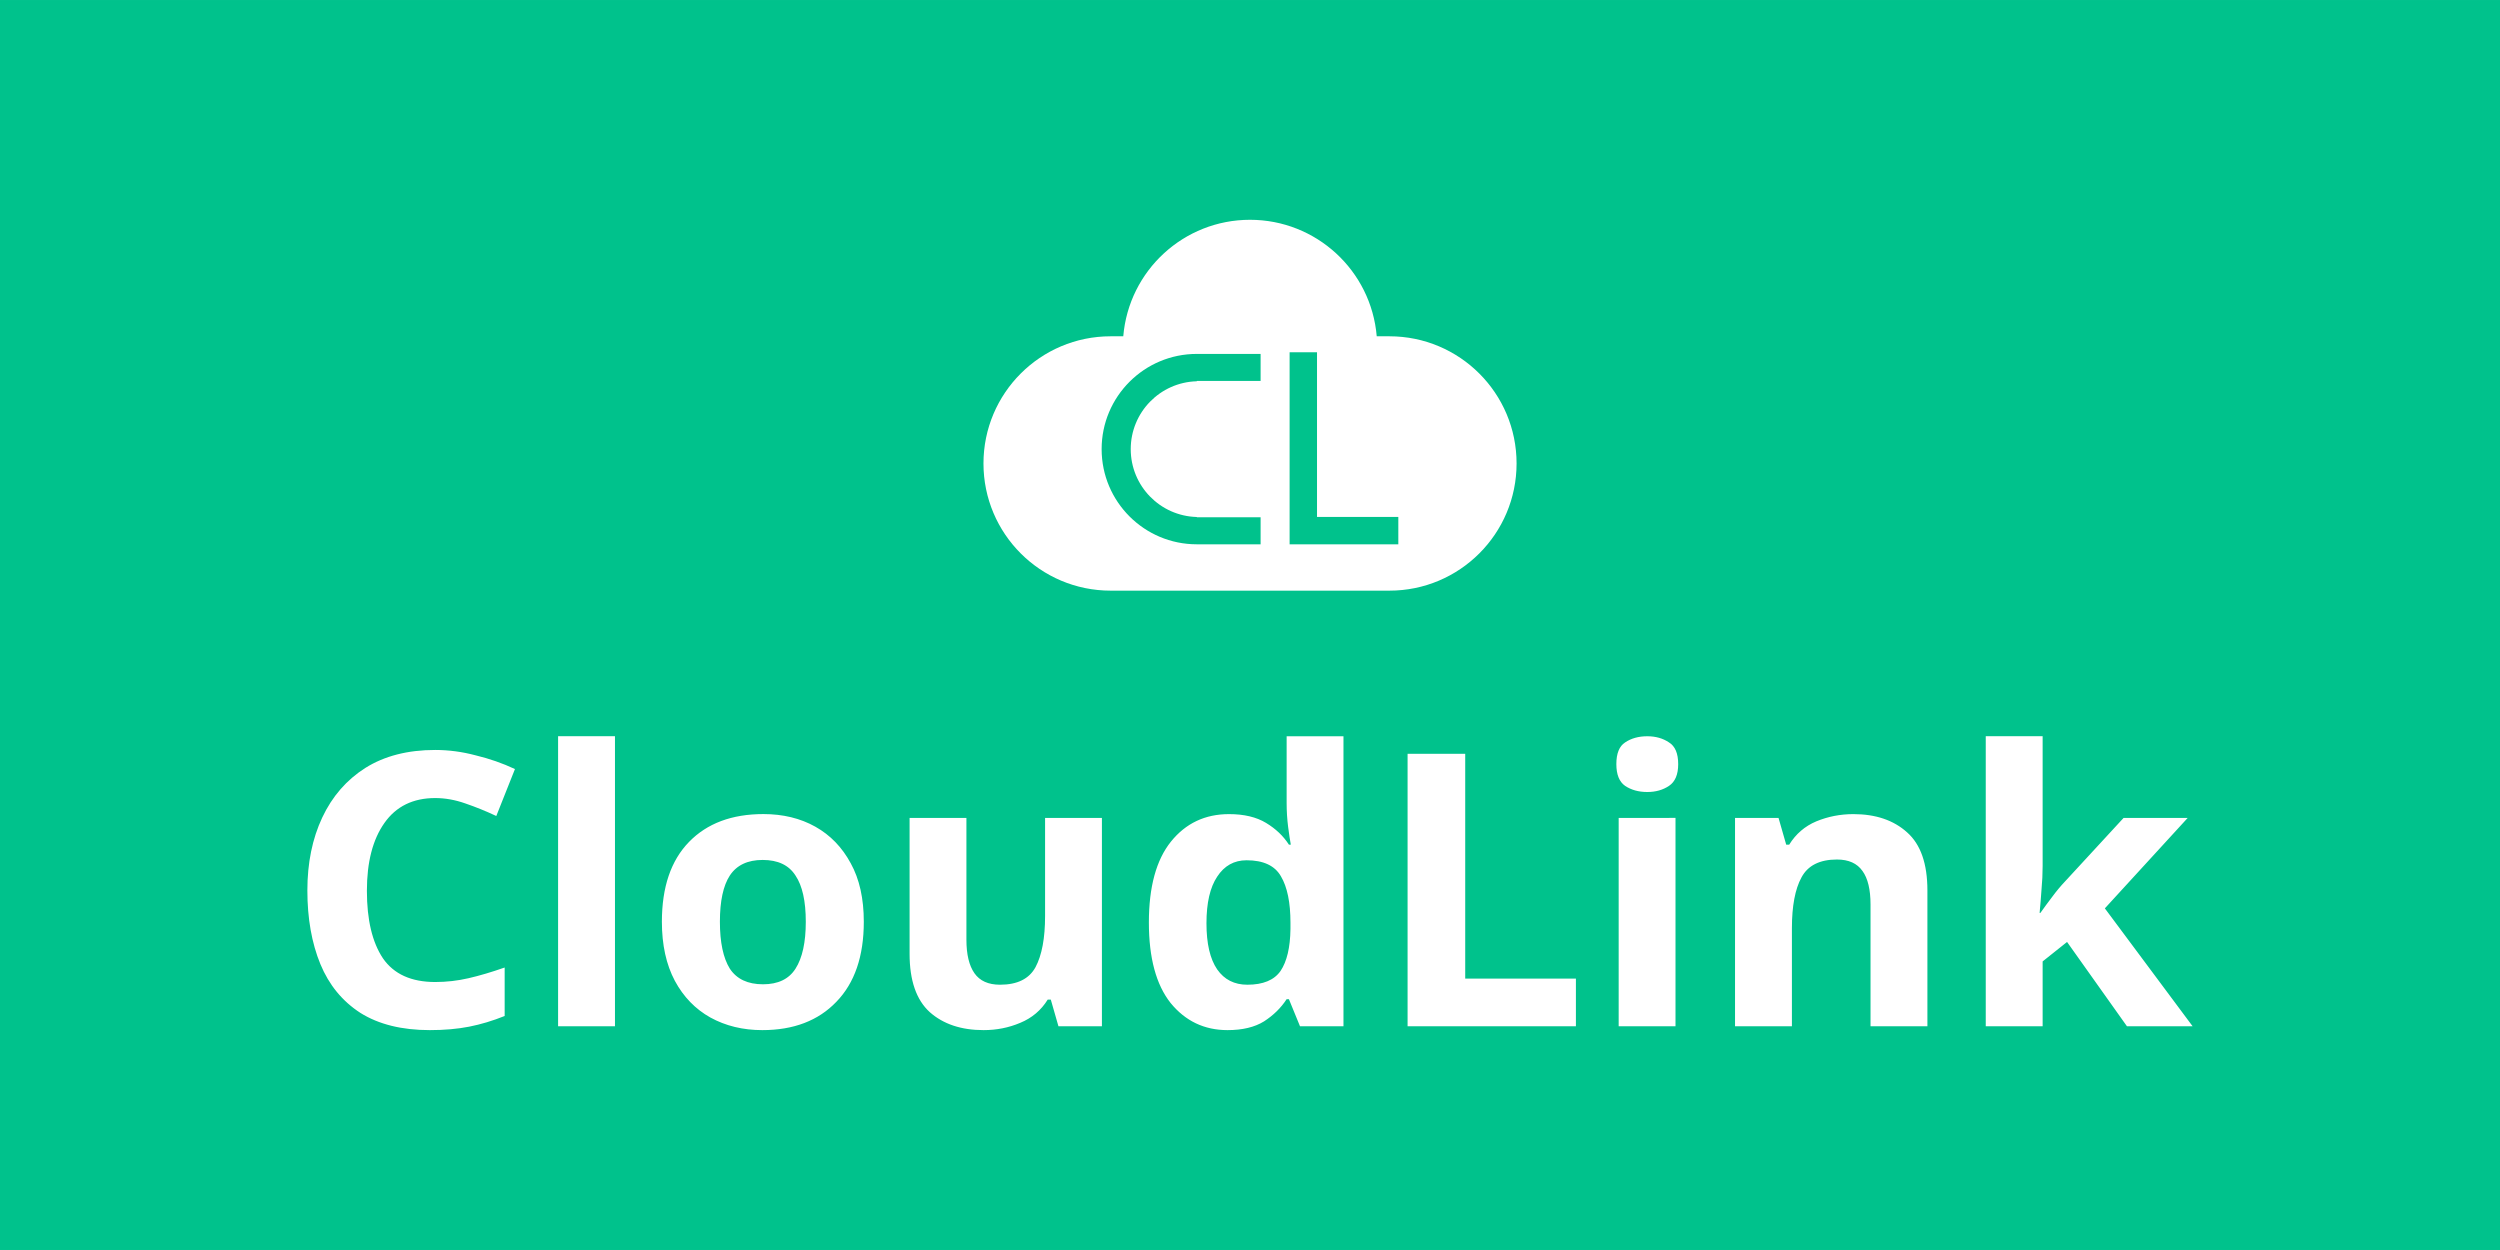
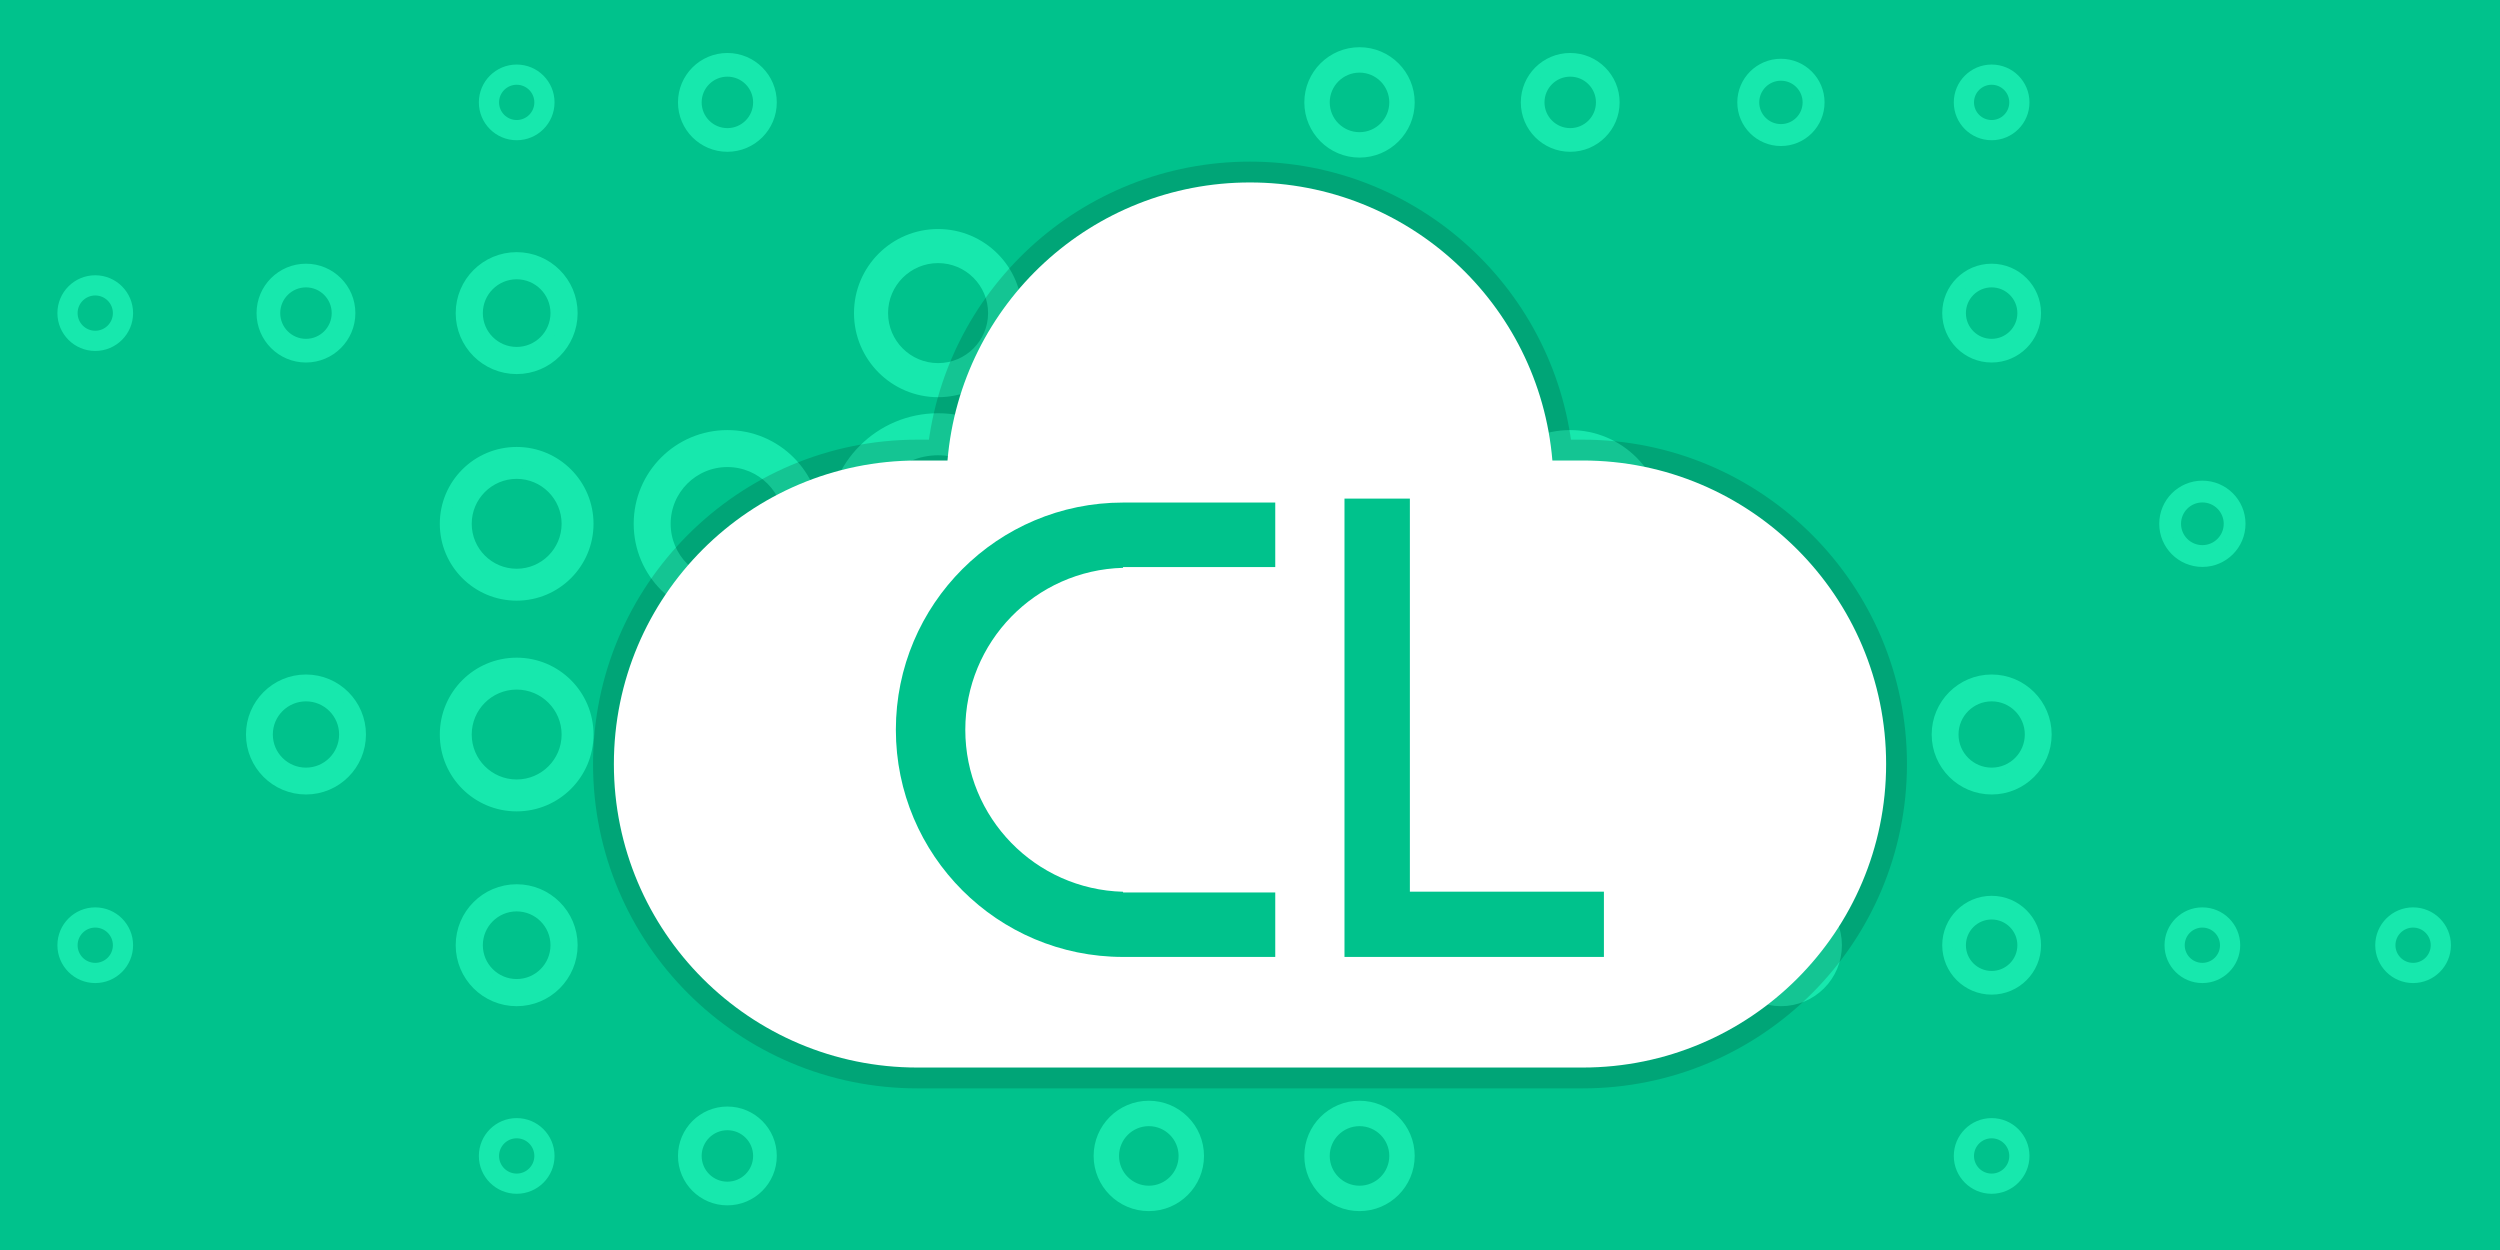
- <svg xmlns="http://www.w3.org/2000/svg" width="200" height="100" viewBox="0 0 52.917 26.458">
-   <path d="M0 0h52.917v26.458H0z" style="fill:#00c28c;fill-opacity:1;stroke-width:.286" />
-   <g fill-rule="evenodd" style="mix-blend-mode:normal;stroke:none;stroke-linecap:butt;stroke-linejoin:miter;stroke-miterlimit:10;stroke-dasharray:none;stroke-dashoffset:0">
-     <path fill="#fff" d="M29.409 7.118a2.692 2.692 0 1 1 0 5.384h-5.9a2.692 2.692 0 1 1 0-5.384h.267a2.692 2.692 0 0 1 5.365 0z" />
-     <path fill="#00c28c" d="M29.598 10.942v.579h-2.301V7.456h.58v3.486zM25.333 11.521a2.015 2.015 0 0 1 0-4.03h1.35v.572h-1.35v.007a1.437 1.437 0 0 0 0 2.873v.006h1.35v.572z" />
-   </g>
-   <g aria-label="CloudLink" style="font-size:8.078px;line-height:1.25;fill:#fff;stroke-width:.202">
-     <path d="M9.212 16.892q-.703 0-1.074.526-.372.525-.372 1.437 0 .921.34 1.43.347.501 1.106.501.356 0 .703-.08.355-.082.767-.227v1.026q-.38.153-.751.226-.372.073-.832.073-.889 0-1.47-.364-.574-.371-.848-1.034-.275-.67-.275-1.559 0-.872.315-1.543.315-.67.913-1.05.606-.38 1.478-.38.428 0 .856.114.437.105.832.29l-.395.994q-.324-.153-.655-.266-.323-.114-.638-.114ZM13.017 21.723h-1.204v-6.14h1.204zM18.284 19.51q0 1.098-.582 1.696-.574.598-1.567.598-.614 0-1.099-.267-.476-.266-.751-.775-.275-.517-.275-1.252 0-1.099.574-1.689.573-.59 1.575-.59.622 0 1.099.267.476.267.75.776.276.5.276 1.236zm-3.046 0q0 .654.21.993.218.331.703.331.477 0 .687-.33.218-.34.218-.994 0-.655-.218-.978-.21-.33-.695-.33-.477 0-.695.33-.21.323-.21.978zM23.324 17.313v4.41h-.92l-.162-.565h-.065q-.21.339-.582.492-.363.154-.775.154-.71 0-1.139-.38-.428-.388-.428-1.236v-2.875h1.203v2.576q0 .469.17.711.17.243.541.243.55 0 .752-.372.202-.38.202-1.082v-2.076ZM25.982 21.804q-.735 0-1.204-.574-.46-.581-.46-1.704 0-1.131.468-1.713.469-.581 1.228-.581.477 0 .784.186.307.185.484.46h.04q-.024-.13-.056-.372-.032-.25-.032-.509v-1.413h1.203v6.139h-.92l-.235-.574h-.048q-.178.275-.477.469-.299.186-.775.186zm.42-.961q.5 0 .703-.291.202-.3.21-.889v-.13q0-.645-.202-.985-.194-.339-.727-.339-.396 0-.622.347-.227.34-.227.986 0 .646.227.977.226.324.638.324zM29.794 21.723v-5.768h1.22v4.758h2.343v1.01zM34.867 15.584q.267 0 .46.13.195.12.195.46 0 .33-.194.46t-.46.13q-.275 0-.47-.13-.185-.13-.185-.46 0-.34.186-.46.194-.13.468-.13zm.598 1.728v4.411h-1.203v-4.41ZM39.23 17.232q.71 0 1.138.387.429.38.429 1.228v2.876h-1.204v-2.577q0-.476-.17-.71-.17-.243-.54-.243-.55 0-.752.38-.202.371-.202 1.074v2.076h-1.204v-4.41h.921l.162.565h.064q.21-.34.574-.493.371-.153.783-.153zM43.236 18.33q0 .25-.024.501-.016.242-.04.493h.016q.12-.17.25-.34.13-.177.275-.33l1.236-1.341h1.357l-1.753 1.914 1.858 2.496h-1.39l-1.268-1.785-.517.412v1.373h-1.204v-6.14h1.204z" style="font-weight:700;font-family:&quot;Noto Sans&quot;;-inkscape-font-specification:&quot;Noto Sans&quot;" />
+ <svg xmlns="http://www.w3.org/2000/svg" version="1.1" width="600" height="300" viewBox="0,0,600,300">
+   <g data-paper-data="{&quot;isPaintingLayer&quot;:true}" stroke-linecap="butt" stroke-linejoin="miter" stroke-miterlimit="10" stroke-dasharray="" stroke-dashoffset="0" style="mix-blend-mode: normal">
+     <path d="" fill="#00c28c" fill-rule="nonzero" stroke="none" stroke-width="1" />
+     <g>
+       <path d="M0,300v-300h600v300z" data-paper-data="{&quot;index&quot;:null}" fill="#00c28c" fill-rule="nonzero" stroke="none" stroke-width="1" />
+       <path d="M477.993,32.405c-4.326,0 -7.832,-3.507 -7.832,-7.832c0,-4.326 3.507,-7.832 7.832,-7.832c4.326,0 7.832,3.507 7.832,7.832c0,4.326 -3.507,7.832 -7.832,7.832zM477.993,30.056c-3.028,0 -5.483,-2.455 -5.483,-5.483c0,-3.028 2.455,-5.483 5.483,-5.483c3.028,0 5.483,2.455 5.483,5.483c0,3.028 -2.455,5.483 -5.483,5.483z" data-paper-data="{&quot;index&quot;:null}" fill="#17e8ad" fill-rule="evenodd" stroke="#17e8ad" stroke-width="2.5" />
+       <path d="M427.423,33.796c-5.092,0 -9.22,-4.128 -9.22,-9.22c0,-5.092 4.128,-9.22 9.22,-9.22c5.092,0 9.22,4.128 9.22,9.22c0,5.092 -4.128,9.22 -9.22,9.22zM427.423,31.03c-3.564,0 -6.454,-2.889 -6.454,-6.454c0,-3.564 2.889,-6.454 6.454,-6.454c3.564,0 6.454,2.889 6.454,6.454c0,3.564 -2.889,6.454 -6.454,6.454z" data-paper-data="{&quot;index&quot;:null}" fill="#17e8ad" fill-rule="evenodd" stroke="#17e8ad" stroke-width="2.5" />
+       <path d="M376.853,35.18c-5.858,0 -10.607,-4.749 -10.607,-10.607c0,-5.858 4.749,-10.607 10.607,-10.607c5.858,0 10.607,4.749 10.607,10.607c0,5.858 -4.749,10.607 -10.607,10.607zM376.853,31.998c-4.101,0 -7.425,-3.324 -7.425,-7.425c0,-4.101 3.324,-7.425 7.425,-7.425c4.101,0 7.425,3.324 7.425,7.425c0,4.101 -3.324,7.425 -7.425,7.425z" data-paper-data="{&quot;index&quot;:null}" fill="#17e8ad" fill-rule="evenodd" stroke="#17e8ad" stroke-width="2.5" />
+       <path d="M326.283,36.57c-6.624,0 -11.994,-5.37 -11.994,-11.994c0,-6.624 5.37,-11.994 11.994,-11.994c6.624,0 11.994,5.37 11.994,11.994c0,6.624 -5.37,11.994 -11.994,11.994zM326.283,32.972c-4.637,0 -8.396,-3.759 -8.396,-8.396c0,-4.637 3.759,-8.396 8.396,-8.396c4.637,0 8.396,3.759 8.396,8.396c0,4.637 -3.759,8.396 -8.396,8.396z" data-paper-data="{&quot;index&quot;:null}" fill="#17e8ad" fill-rule="evenodd" stroke="#17e8ad" stroke-width="2.5" />
+       <path d="M174.573,35.18c-5.858,0 -10.607,-4.749 -10.607,-10.607c0,-5.858 4.749,-10.607 10.607,-10.607c5.858,0 10.607,4.749 10.607,10.607c0,5.858 -4.749,10.607 -10.607,10.607zM174.573,31.998c-4.101,0 -7.425,-3.324 -7.425,-7.425c0,-4.101 3.324,-7.425 7.425,-7.425c4.101,0 7.425,3.324 7.425,7.425c0,4.101 -3.324,7.425 -7.425,7.425z" data-paper-data="{&quot;index&quot;:null}" fill="#17e8ad" fill-rule="evenodd" stroke="#17e8ad" stroke-width="2.5" />
+       <path d="M477.993,85.753c-5.858,0 -10.607,-4.749 -10.607,-10.607c0,-5.858 4.749,-10.607 10.607,-10.607c5.858,0 10.607,4.749 10.607,10.607c0,5.858 -4.749,10.607 -10.607,10.607zM477.993,82.571c-4.101,0 -7.425,-3.324 -7.425,-7.425c0,-4.101 3.324,-7.425 7.425,-7.425c4.101,0 7.425,3.324 7.425,7.425c0,4.101 -3.324,7.425 -7.425,7.425z" data-paper-data="{&quot;index&quot;:null}" fill="#17e8ad" fill-rule="evenodd" stroke="#17e8ad" stroke-width="2.5" />
+       <path d="M275.713,94.076c-10.454,0 -18.929,-8.475 -18.929,-18.929c0,-10.454 8.475,-18.929 18.929,-18.929c10.454,0 18.929,8.475 18.929,18.929c0,10.454 -8.475,18.929 -18.929,18.929zM275.713,88.397c-7.318,0 -13.251,-5.932 -13.251,-13.251c0,-7.318 5.932,-13.251 13.251,-13.251c7.318,0 13.251,5.933 13.251,13.251c0,7.318 -5.933,13.251 -13.251,13.251z" data-paper-data="{&quot;index&quot;:null}" fill="#17e8ad" fill-rule="evenodd" stroke="#17e8ad" stroke-width="2.5" />
+       <path d="M225.139,94.076c-10.454,0 -18.929,-8.475 -18.929,-18.929c0,-10.454 8.475,-18.929 18.929,-18.929c10.454,0 18.929,8.475 18.929,18.929c0,10.454 -8.475,18.929 -18.929,18.929zM225.139,88.397c-7.318,0 -13.251,-5.932 -13.251,-13.251c0,-7.318 5.932,-13.251 13.251,-13.251c7.318,0 13.251,5.933 13.251,13.251c0,7.318 -5.933,13.251 -13.251,13.251z" data-paper-data="{&quot;index&quot;:null}" fill="#17e8ad" fill-rule="evenodd" stroke="#17e8ad" stroke-width="2.5" />
+       <path d="M123.999,88.528c-7.39,0 -13.381,-5.991 -13.381,-13.381c0,-7.39 5.991,-13.381 13.381,-13.381c7.39,0 13.381,5.991 13.381,13.381c0,7.39 -5.991,13.381 -13.381,13.381zM123.999,84.513c-5.173,0 -9.367,-4.194 -9.367,-9.367c0,-5.173 4.194,-9.367 9.367,-9.367c5.173,0 9.367,4.194 9.367,9.367c0,5.173 -4.194,9.367 -9.367,9.367z" data-paper-data="{&quot;index&quot;:null}" fill="#17e8ad" fill-rule="evenodd" stroke="#17e8ad" stroke-width="2.5" />
+       <path d="M73.432,85.753c-5.858,0 -10.607,-4.749 -10.607,-10.607c0,-5.858 4.749,-10.607 10.607,-10.607c5.858,0 10.607,4.749 10.607,10.607c0,5.858 -4.749,10.607 -10.607,10.607zM73.432,82.571c-4.101,0 -7.425,-3.324 -7.425,-7.425c0,-4.101 3.324,-7.425 7.425,-7.425c4.101,0 7.425,3.324 7.425,7.425c0,4.101 -3.324,7.425 -7.425,7.425z" data-paper-data="{&quot;index&quot;:null}" fill="#17e8ad" fill-rule="evenodd" stroke="#17e8ad" stroke-width="2.5" />
+       <path d="M22.859,82.979c-4.326,0 -7.832,-3.507 -7.832,-7.832c0,-4.326 3.507,-7.832 7.832,-7.832c4.326,0 7.832,3.507 7.832,7.832c0,4.326 -3.507,7.832 -7.832,7.832zM22.859,80.629c-3.028,0 -5.483,-2.455 -5.483,-5.483c0,-3.028 2.455,-5.483 5.483,-5.483c3.028,0 5.483,2.455 5.483,5.483c0,3.028 -2.455,5.483 -5.483,5.483z" data-paper-data="{&quot;index&quot;:null}" fill="#17e8ad" fill-rule="evenodd" stroke="#17e8ad" stroke-width="2.5" />
+       <path d="M528.57,134.812c-5.027,0 -9.102,-4.075 -9.102,-9.102c0,-5.027 4.075,-9.102 9.102,-9.102c5.027,0 9.102,4.075 9.102,9.102c0,5.027 -4.075,9.102 -9.102,9.102zM528.57,132.081c-3.519,0 -6.372,-2.853 -6.372,-6.372c0,-3.519 2.853,-6.372 6.372,-6.372c3.519,0 6.372,2.853 6.372,6.372c0,3.519 -2.853,6.372 -6.372,6.372z" data-paper-data="{&quot;index&quot;:null}" fill="#17e8ad" fill-rule="evenodd" stroke="#17e8ad" stroke-width="2.5" />
+       <path d="M376.856,146.948c-11.73,0 -21.239,-9.509 -21.239,-21.239c0,-11.73 9.509,-21.239 21.239,-21.239c11.73,0 21.239,9.509 21.239,21.239c0,11.73 -9.509,21.239 -21.239,21.239zM376.856,140.577c-8.211,0 -14.867,-6.656 -14.867,-14.867c0,-8.211 6.656,-14.867 14.867,-14.867c8.211,0 14.867,6.656 14.867,14.867c0,8.211 -6.656,14.867 -14.867,14.867z" data-paper-data="{&quot;index&quot;:null}" fill="#17e8ad" fill-rule="evenodd" stroke="#17e8ad" stroke-width="2.5" />
+       <path d="M326.283,151.004c-13.965,0 -25.287,-11.321 -25.287,-25.287c0,-13.966 11.321,-25.287 25.287,-25.287c13.966,0 25.287,11.321 25.287,25.287c0,13.965 -11.321,25.287 -25.287,25.287zM326.283,143.418c-9.776,0 -17.701,-7.925 -17.701,-17.701c0,-9.776 7.925,-17.701 17.701,-17.701c9.776,0 17.701,7.925 17.701,17.701c0,9.776 -7.925,17.701 -17.701,17.701z" data-paper-data="{&quot;index&quot;:null}" fill="#17e8ad" fill-rule="evenodd" stroke="#17e8ad" stroke-width="2.5" />
+       <path d="M275.716,151.004c-13.965,0 -25.287,-11.321 -25.287,-25.287c0,-13.966 11.321,-25.287 25.287,-25.287c13.966,0 25.287,11.321 25.287,25.287c0,13.965 -11.321,25.287 -25.287,25.287zM275.716,143.418c-9.776,0 -17.701,-7.925 -17.701,-17.701c0,-9.776 7.925,-17.701 17.701,-17.701c9.776,0 17.701,7.925 17.701,17.701c0,9.776 -7.925,17.701 -17.701,17.701z" data-paper-data="{&quot;index&quot;:null}" fill="#17e8ad" fill-rule="evenodd" stroke="#17e8ad" stroke-width="2.5" />
+       <path d="M225.143,151.004c-13.965,0 -25.287,-11.321 -25.287,-25.287c0,-13.966 11.321,-25.287 25.287,-25.287c13.966,0 25.287,11.321 25.287,25.287c0,13.965 -11.321,25.287 -25.287,25.287zM225.143,143.418c-9.776,0 -17.701,-7.925 -17.701,-17.701c0,-9.776 7.925,-17.701 17.701,-17.701c9.776,0 17.701,7.925 17.701,17.701c0,9.776 -7.925,17.701 -17.701,17.701z" data-paper-data="{&quot;index&quot;:null}" fill="#17e8ad" fill-rule="evenodd" stroke="#17e8ad" stroke-width="2.5" />
+       <path d="M174.576,146.948c-11.73,0 -21.239,-9.509 -21.239,-21.239c0,-11.73 9.509,-21.239 21.239,-21.239c11.73,0 21.239,9.509 21.239,21.239c0,11.73 -9.509,21.239 -21.239,21.239zM174.576,140.577c-8.211,0 -14.867,-6.656 -14.867,-14.867c0,-8.211 6.656,-14.867 14.867,-14.867c8.211,0 14.867,6.656 14.867,14.867c0,8.211 -6.656,14.867 -14.867,14.867z" data-paper-data="{&quot;index&quot;:null}" fill="#17e8ad" fill-rule="evenodd" stroke="#17e8ad" stroke-width="2.5" />
+       <path d="M123.999,142.908c-9.496,0 -17.195,-7.698 -17.195,-17.195c0,-9.496 7.698,-17.195 17.195,-17.195c9.496,0 17.195,7.698 17.195,17.195c0,9.496 -7.698,17.195 -17.195,17.195zM123.999,137.749c-6.647,0 -12.036,-5.389 -12.036,-12.036c0,-6.647 5.389,-12.036 12.036,-12.036c6.647,0 12.036,5.389 12.036,12.036c0,6.647 -5.389,12.036 -12.036,12.036z" data-paper-data="{&quot;index&quot;:null}" fill="#17e8ad" fill-rule="evenodd" stroke="#17e8ad" stroke-width="2.5" />
+       <path d="M478,189.426c-7.261,0 -13.147,-5.886 -13.147,-13.147c0,-7.261 5.886,-13.147 13.147,-13.147c7.261,0 13.147,5.886 13.147,13.147c0,7.261 -5.886,13.147 -13.147,13.147zM478,185.482c-5.083,0 -9.203,-4.12 -9.203,-9.203c0,-5.082 4.12,-9.203 9.203,-9.203c5.082,0 9.203,4.12 9.203,9.203c0,5.082 -4.12,9.203 -9.203,9.203z" data-paper-data="{&quot;index&quot;:null}" fill="#17e8ad" fill-rule="evenodd" stroke="#17e8ad" stroke-width="2.5" />
+       <path d="M326.283,201.57c-13.965,0 -25.287,-11.321 -25.287,-25.287c0,-13.966 11.321,-25.287 25.287,-25.287c13.966,0 25.287,11.321 25.287,25.287c0,13.965 -11.321,25.287 -25.287,25.287zM326.283,193.984c-9.776,0 -17.701,-7.925 -17.701,-17.701c0,-9.776 7.925,-17.701 17.701,-17.701c9.776,0 17.701,7.925 17.701,17.701c0,9.776 -7.925,17.701 -17.701,17.701z" data-paper-data="{&quot;index&quot;:null}" fill="#17e8ad" fill-rule="evenodd" stroke="#17e8ad" stroke-width="2.5" />
+       <path d="M275.716,201.57c-13.965,0 -25.287,-11.321 -25.287,-25.287c0,-13.966 11.321,-25.287 25.287,-25.287c13.966,0 25.287,11.321 25.287,25.287c0,13.965 -11.321,25.287 -25.287,25.287zM275.716,193.984c-9.776,0 -17.701,-7.925 -17.701,-17.701c0,-9.776 7.925,-17.701 17.701,-17.701c9.776,0 17.701,7.925 17.701,17.701c0,9.776 -7.925,17.701 -17.701,17.701z" data-paper-data="{&quot;index&quot;:null}" fill="#17e8ad" fill-rule="evenodd" stroke="#17e8ad" stroke-width="2.5" />
+       <path d="M225.143,201.57c-13.965,0 -25.287,-11.321 -25.287,-25.287c0,-13.966 11.321,-25.287 25.287,-25.287c13.966,0 25.287,11.321 25.287,25.287c0,13.965 -11.321,25.287 -25.287,25.287zM225.143,193.984c-9.776,0 -17.701,-7.925 -17.701,-17.701c0,-9.776 7.925,-17.701 17.701,-17.701c9.776,0 17.701,7.925 17.701,17.701c0,9.776 -7.925,17.701 -17.701,17.701z" data-paper-data="{&quot;index&quot;:null}" fill="#17e8ad" fill-rule="evenodd" stroke="#17e8ad" stroke-width="2.5" />
+       <path d="M123.999,193.481c-9.496,0 -17.195,-7.698 -17.195,-17.195c0,-9.496 7.698,-17.195 17.195,-17.195c9.496,0 17.195,7.698 17.195,17.195c0,9.496 -7.698,17.195 -17.195,17.195zM123.999,188.323c-6.647,0 -12.036,-5.389 -12.036,-12.036c0,-6.647 5.389,-12.036 12.036,-12.036c6.647,0 12.036,5.389 12.036,12.036c0,6.647 -5.389,12.036 -12.036,12.036z" data-paper-data="{&quot;index&quot;:null}" fill="#17e8ad" fill-rule="evenodd" stroke="#17e8ad" stroke-width="2.5" />
+       <path d="M73.432,189.426c-7.261,0 -13.147,-5.886 -13.147,-13.147c0,-7.261 5.886,-13.147 13.147,-13.147c7.261,0 13.147,5.886 13.147,13.147c0,7.261 -5.886,13.147 -13.147,13.147zM73.432,185.482c-5.082,0 -9.203,-4.12 -9.203,-9.203c0,-5.082 4.12,-9.203 9.203,-9.203c5.082,0 9.203,4.12 9.203,9.203c0,5.082 -4.12,9.203 -9.203,9.203z" data-paper-data="{&quot;index&quot;:null}" fill="#17e8ad" fill-rule="evenodd" stroke="#17e8ad" stroke-width="2.5" />
+       <path d="M528.567,234.686c-4.326,0 -7.832,-3.507 -7.832,-7.832c0,-4.326 3.507,-7.832 7.832,-7.832c4.326,0 7.832,3.507 7.832,7.832c0,4.326 -3.507,7.832 -7.832,7.832zM528.567,232.336c-3.028,0 -5.483,-2.455 -5.483,-5.483c0,-3.028 2.455,-5.483 5.483,-5.483c3.028,0 5.483,2.455 5.483,5.483c0,3.028 -2.455,5.483 -5.483,5.483z" data-paper-data="{&quot;index&quot;:null}" fill="#17e8ad" fill-rule="evenodd" stroke="#17e8ad" stroke-width="2.5" />
+       <path d="M477.993,237.46c-5.858,0 -10.607,-4.749 -10.607,-10.607c0,-5.858 4.749,-10.607 10.607,-10.607c5.858,0 10.607,4.749 10.607,10.607c0,5.858 -4.749,10.607 -10.607,10.607zM477.993,234.278c-4.101,0 -7.425,-3.324 -7.425,-7.425c0,-4.101 3.324,-7.425 7.425,-7.425c4.101,0 7.425,3.324 7.425,7.425c0,4.101 -3.324,7.425 -7.425,7.425z" data-paper-data="{&quot;index&quot;:null}" fill="#17e8ad" fill-rule="evenodd" stroke="#17e8ad" stroke-width="2.5" />
+       <path d="M427.426,240.234c-7.39,0 -13.381,-5.991 -13.381,-13.381c0,-7.39 5.991,-13.381 13.381,-13.381c7.39,0 13.381,5.991 13.381,13.381c0,7.39 -5.991,13.381 -13.381,13.381zM427.426,236.22c-5.173,0 -9.367,-4.194 -9.367,-9.367c0,-5.173 4.194,-9.367 9.367,-9.367c5.173,0 9.367,4.194 9.367,9.367c0,5.173 -4.194,9.367 -9.367,9.367z" data-paper-data="{&quot;index&quot;:null}" fill="#17e8ad" fill-rule="evenodd" stroke="#17e8ad" stroke-width="2.5" />
+       <path d="M275.713,245.783c-10.454,0 -18.929,-8.475 -18.929,-18.929c0,-10.454 8.475,-18.929 18.929,-18.929c10.454,0 18.929,8.475 18.929,18.929c0,10.454 -8.475,18.929 -18.929,18.929zM275.713,240.104c-7.318,0 -13.251,-5.932 -13.251,-13.251c0,-7.318 5.932,-13.251 13.251,-13.251c7.318,0 13.251,5.933 13.251,13.251c0,7.318 -5.933,13.251 -13.251,13.251z" data-paper-data="{&quot;index&quot;:null}" fill="#17e8ad" fill-rule="evenodd" stroke="#17e8ad" stroke-width="2.5" />
+       <path d="M225.139,245.783c-10.454,0 -18.929,-8.475 -18.929,-18.929c0,-10.454 8.475,-18.929 18.929,-18.929c10.454,0 18.929,8.475 18.929,18.929c0,10.454 -8.475,18.929 -18.929,18.929zM225.139,240.104c-7.318,0 -13.251,-5.932 -13.251,-13.251c0,-7.318 5.932,-13.251 13.251,-13.251c7.318,0 13.251,5.933 13.251,13.251c0,7.318 -5.933,13.251 -13.251,13.251z" data-paper-data="{&quot;index&quot;:null}" fill="#17e8ad" fill-rule="evenodd" stroke="#17e8ad" stroke-width="2.5" />
+       <path d="M123.999,240.234c-7.39,0 -13.381,-5.991 -13.381,-13.381c0,-7.39 5.991,-13.381 13.381,-13.381c7.39,0 13.381,5.991 13.381,13.381c0,7.39 -5.991,13.381 -13.381,13.381zM123.999,236.22c-5.173,0 -9.367,-4.194 -9.367,-9.367c0,-5.173 4.194,-9.367 9.367,-9.367c5.173,0 9.367,4.194 9.367,9.367c0,5.173 -4.194,9.367 -9.367,9.367z" data-paper-data="{&quot;index&quot;:null}" fill="#17e8ad" fill-rule="evenodd" stroke="#17e8ad" stroke-width="2.5" />
+       <path d="M22.859,234.686c-4.326,0 -7.832,-3.507 -7.832,-7.832c0,-4.326 3.507,-7.832 7.832,-7.832c4.326,0 7.832,3.507 7.832,7.832c0,4.326 -3.507,7.832 -7.832,7.832zM22.859,232.336c-3.028,0 -5.483,-2.455 -5.483,-5.483c0,-3.028 2.455,-5.483 5.483,-5.483c3.028,0 5.483,2.455 5.483,5.483c0,3.028 -2.455,5.483 -5.483,5.483z" data-paper-data="{&quot;index&quot;:null}" fill="#17e8ad" fill-rule="evenodd" stroke="#17e8ad" stroke-width="2.5" />
+       <path d="M477.993,285.259c-4.326,0 -7.832,-3.507 -7.832,-7.832c0,-4.326 3.507,-7.832 7.832,-7.832c4.326,0 7.832,3.507 7.832,7.832c0,4.326 -3.507,7.832 -7.832,7.832zM477.993,282.91c-3.028,0 -5.483,-2.455 -5.483,-5.483c0,-3.028 2.455,-5.483 5.483,-5.483c3.028,0 5.483,2.455 5.483,5.483c0,3.028 -2.455,5.483 -5.483,5.483z" data-paper-data="{&quot;index&quot;:null}" fill="#17e8ad" fill-rule="evenodd" stroke="#17e8ad" stroke-width="2.5" />
+       <path d="M326.283,289.417c-6.624,0 -11.994,-5.37 -11.994,-11.994c0,-6.624 5.37,-11.994 11.994,-11.994c6.624,0 11.994,5.37 11.994,11.994c0,6.624 -5.37,11.994 -11.994,11.994zM326.283,285.819c-4.637,0 -8.396,-3.759 -8.396,-8.396c0,-4.637 3.759,-8.396 8.396,-8.396c4.637,0 8.396,3.759 8.396,8.396c0,4.637 -3.759,8.396 -8.396,8.396z" data-paper-data="{&quot;index&quot;:null}" fill="#17e8ad" fill-rule="evenodd" stroke="#17e8ad" stroke-width="2.5" />
+       <path d="M275.716,289.417c-6.624,0 -11.994,-5.37 -11.994,-11.994c0,-6.624 5.37,-11.994 11.994,-11.994c6.624,0 11.994,5.37 11.994,11.994c0,6.624 -5.37,11.994 -11.994,11.994zM275.716,285.819c-4.637,0 -8.396,-3.759 -8.396,-8.396c0,-4.637 3.759,-8.396 8.396,-8.396c4.637,0 8.396,3.759 8.396,8.396c0,4.637 -3.759,8.396 -8.396,8.396z" data-paper-data="{&quot;index&quot;:null}" fill="#17e8ad" fill-rule="evenodd" stroke="#17e8ad" stroke-width="2.5" />
+       <path d="M174.573,288.034c-5.858,0 -10.607,-4.749 -10.607,-10.607c0,-5.858 4.749,-10.607 10.607,-10.607c5.858,0 10.607,4.749 10.607,10.607c0,5.858 -4.749,10.607 -10.607,10.607zM174.573,284.852c-4.101,0 -7.425,-3.324 -7.425,-7.425c0,-4.101 3.324,-7.425 7.425,-7.425c4.101,0 7.425,3.324 7.425,7.425c0,4.101 -3.324,7.425 -7.425,7.425z" data-paper-data="{&quot;index&quot;:null}" fill="#17e8ad" fill-rule="evenodd" stroke="#17e8ad" stroke-width="2.5" />
+       <path d="M116.175,24.573c0,-4.326 3.507,-7.832 7.832,-7.832c4.326,0 7.832,3.507 7.832,7.832c0,4.326 -3.507,7.832 -7.832,7.832c-4.326,0 -7.832,-3.507 -7.832,-7.832zM118.525,24.573c0,-3.028 2.455,-5.483 5.483,-5.483c3.028,0 5.483,2.455 5.483,5.483c0,3.028 -2.455,5.483 -5.483,5.483c-3.028,0 -5.483,-2.455 -5.483,-5.483z" data-paper-data="{&quot;index&quot;:null}" fill="#17e8ad" fill-rule="evenodd" stroke="#17e8ad" stroke-width="2.5" />
+       <path d="M116.175,277.427c0,-4.326 3.507,-7.832 7.832,-7.832c4.326,0 7.832,3.507 7.832,7.832c0,4.326 -3.507,7.832 -7.832,7.832c-4.326,0 -7.832,-3.507 -7.832,-7.832zM118.525,277.427c0,-3.028 2.455,-5.483 5.483,-5.483c3.028,0 5.483,2.455 5.483,5.483c0,3.028 -2.455,5.483 -5.483,5.483c-3.028,0 -5.483,-2.455 -5.483,-5.483z" data-paper-data="{&quot;index&quot;:null}" fill="#17e8ad" fill-rule="evenodd" stroke="#17e8ad" stroke-width="2.5" />
+       <path d="M571.309,226.853c0,-4.326 3.507,-7.832 7.832,-7.832c4.326,0 7.832,3.507 7.832,7.832c0,4.326 -3.507,7.832 -7.832,7.832c-4.326,0 -7.832,-3.507 -7.832,-7.832zM573.659,226.853c0,-3.028 2.455,-5.483 5.483,-5.483c3.028,0 5.483,2.455 5.483,5.483c0,3.028 -2.455,5.483 -5.483,5.483c-3.028,0 -5.483,-2.455 -5.483,-5.483z" data-paper-data="{&quot;index&quot;:null}" fill="#17e8ad" fill-rule="evenodd" stroke="#17e8ad" stroke-width="2.5" />
+     </g>
+     <g fill-rule="evenodd">
+       <path d="M379.825,110.52c40.23,0 72.844,32.614 72.844,72.845c0,40.231 -32.613,72.845 -72.844,72.845h-159.65c-40.23,0 -72.844,-32.614 -72.844,-72.845c0,-40.231 32.613,-72.845 72.844,-72.845h7.225c3.178,-37.727 34.727,-66.731 72.587,-66.731c37.86,0 69.409,29.003 72.587,66.731z" fill="none" stroke-opacity="0.149" stroke="#000000" stroke-width="10" />
+       <path d="M379.825,110.52c40.23,0 72.844,32.614 72.844,72.845c0,40.231 -32.613,72.845 -72.844,72.845h-159.65c-40.23,0 -72.844,-32.614 -72.844,-72.845c0,-40.231 32.613,-72.845 72.844,-72.845h7.225c3.178,-37.727 34.727,-66.731 72.587,-66.731c37.86,0 69.409,29.003 72.587,66.731z" fill="#ffffff" stroke="none" stroke-width="1" />
+       <path d="M384.939,213.997v15.668h-62.263v-109.998h15.694v94.331zM269.531,229.665c-30.113,0 -54.525,-24.412 -54.525,-54.526c0,-30.114 24.411,-54.526 54.525,-54.526h36.53v15.478h-36.53v0.189c-21.068,0.556 -37.859,17.795 -37.859,38.871c0,21.076 16.79,38.316 37.859,38.871v0.162h36.53v15.478z" fill="#00c28c" stroke="none" stroke-width="1" />
+     </g>
  </g>
</svg>
